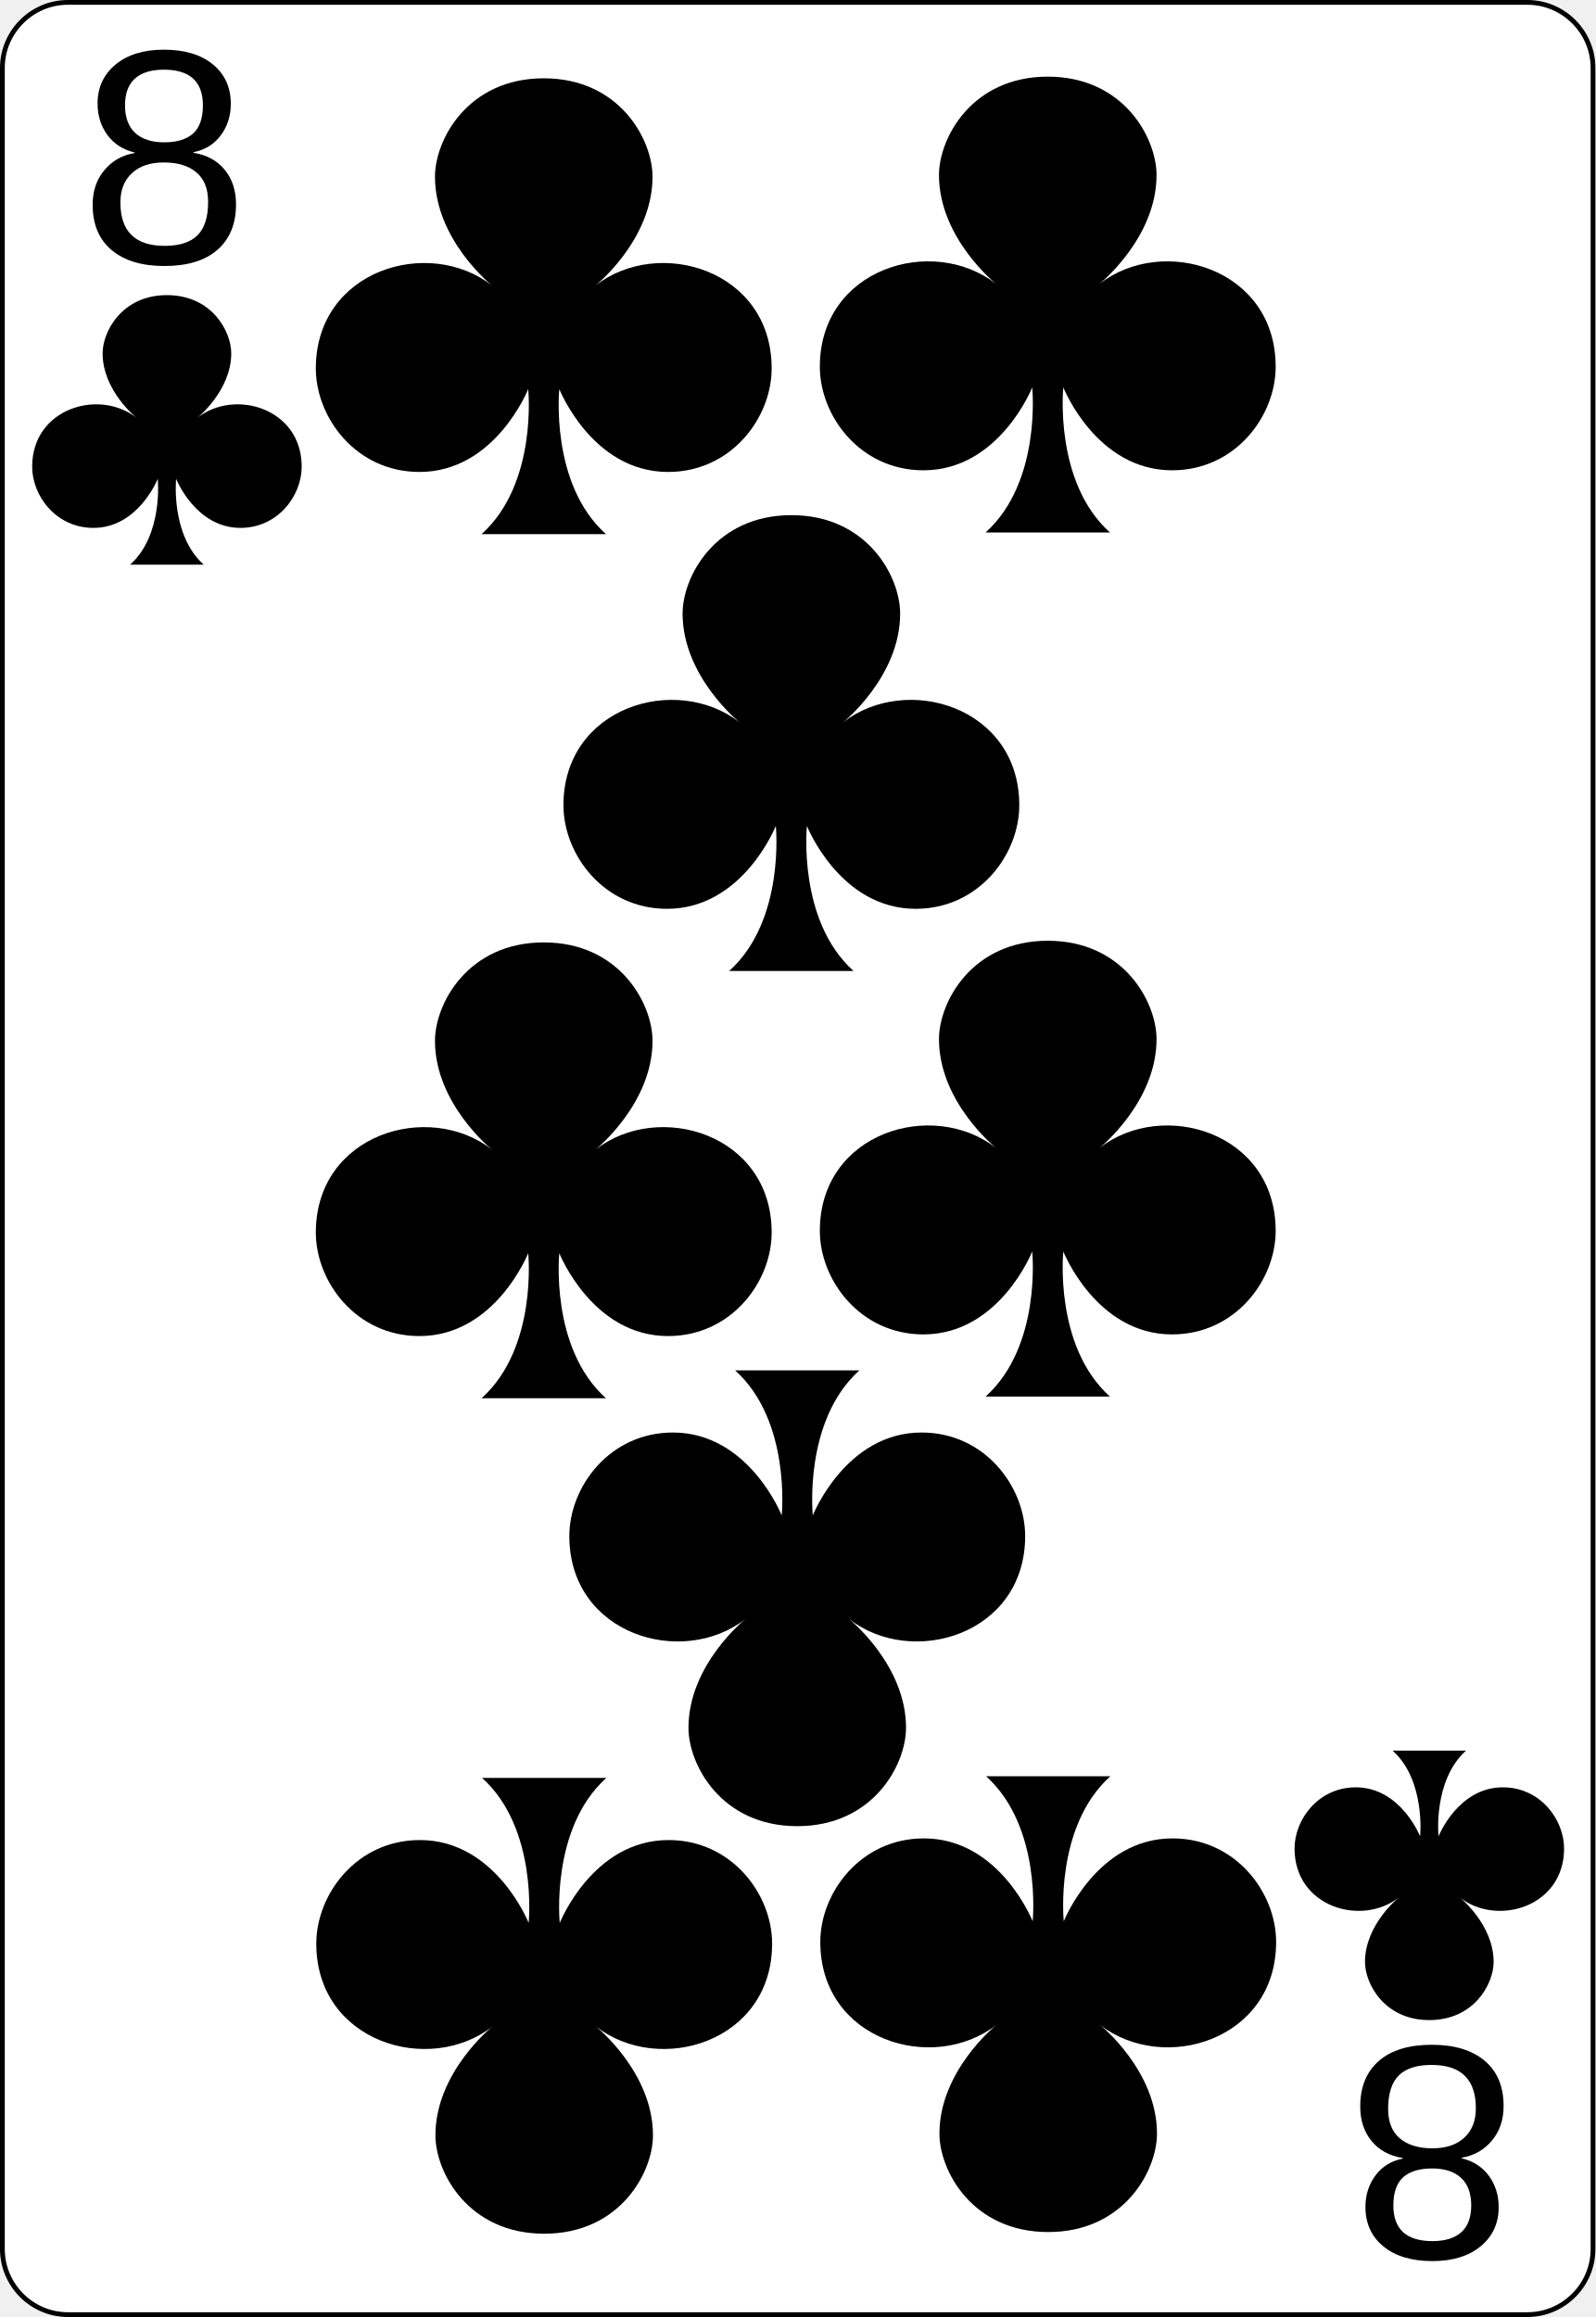
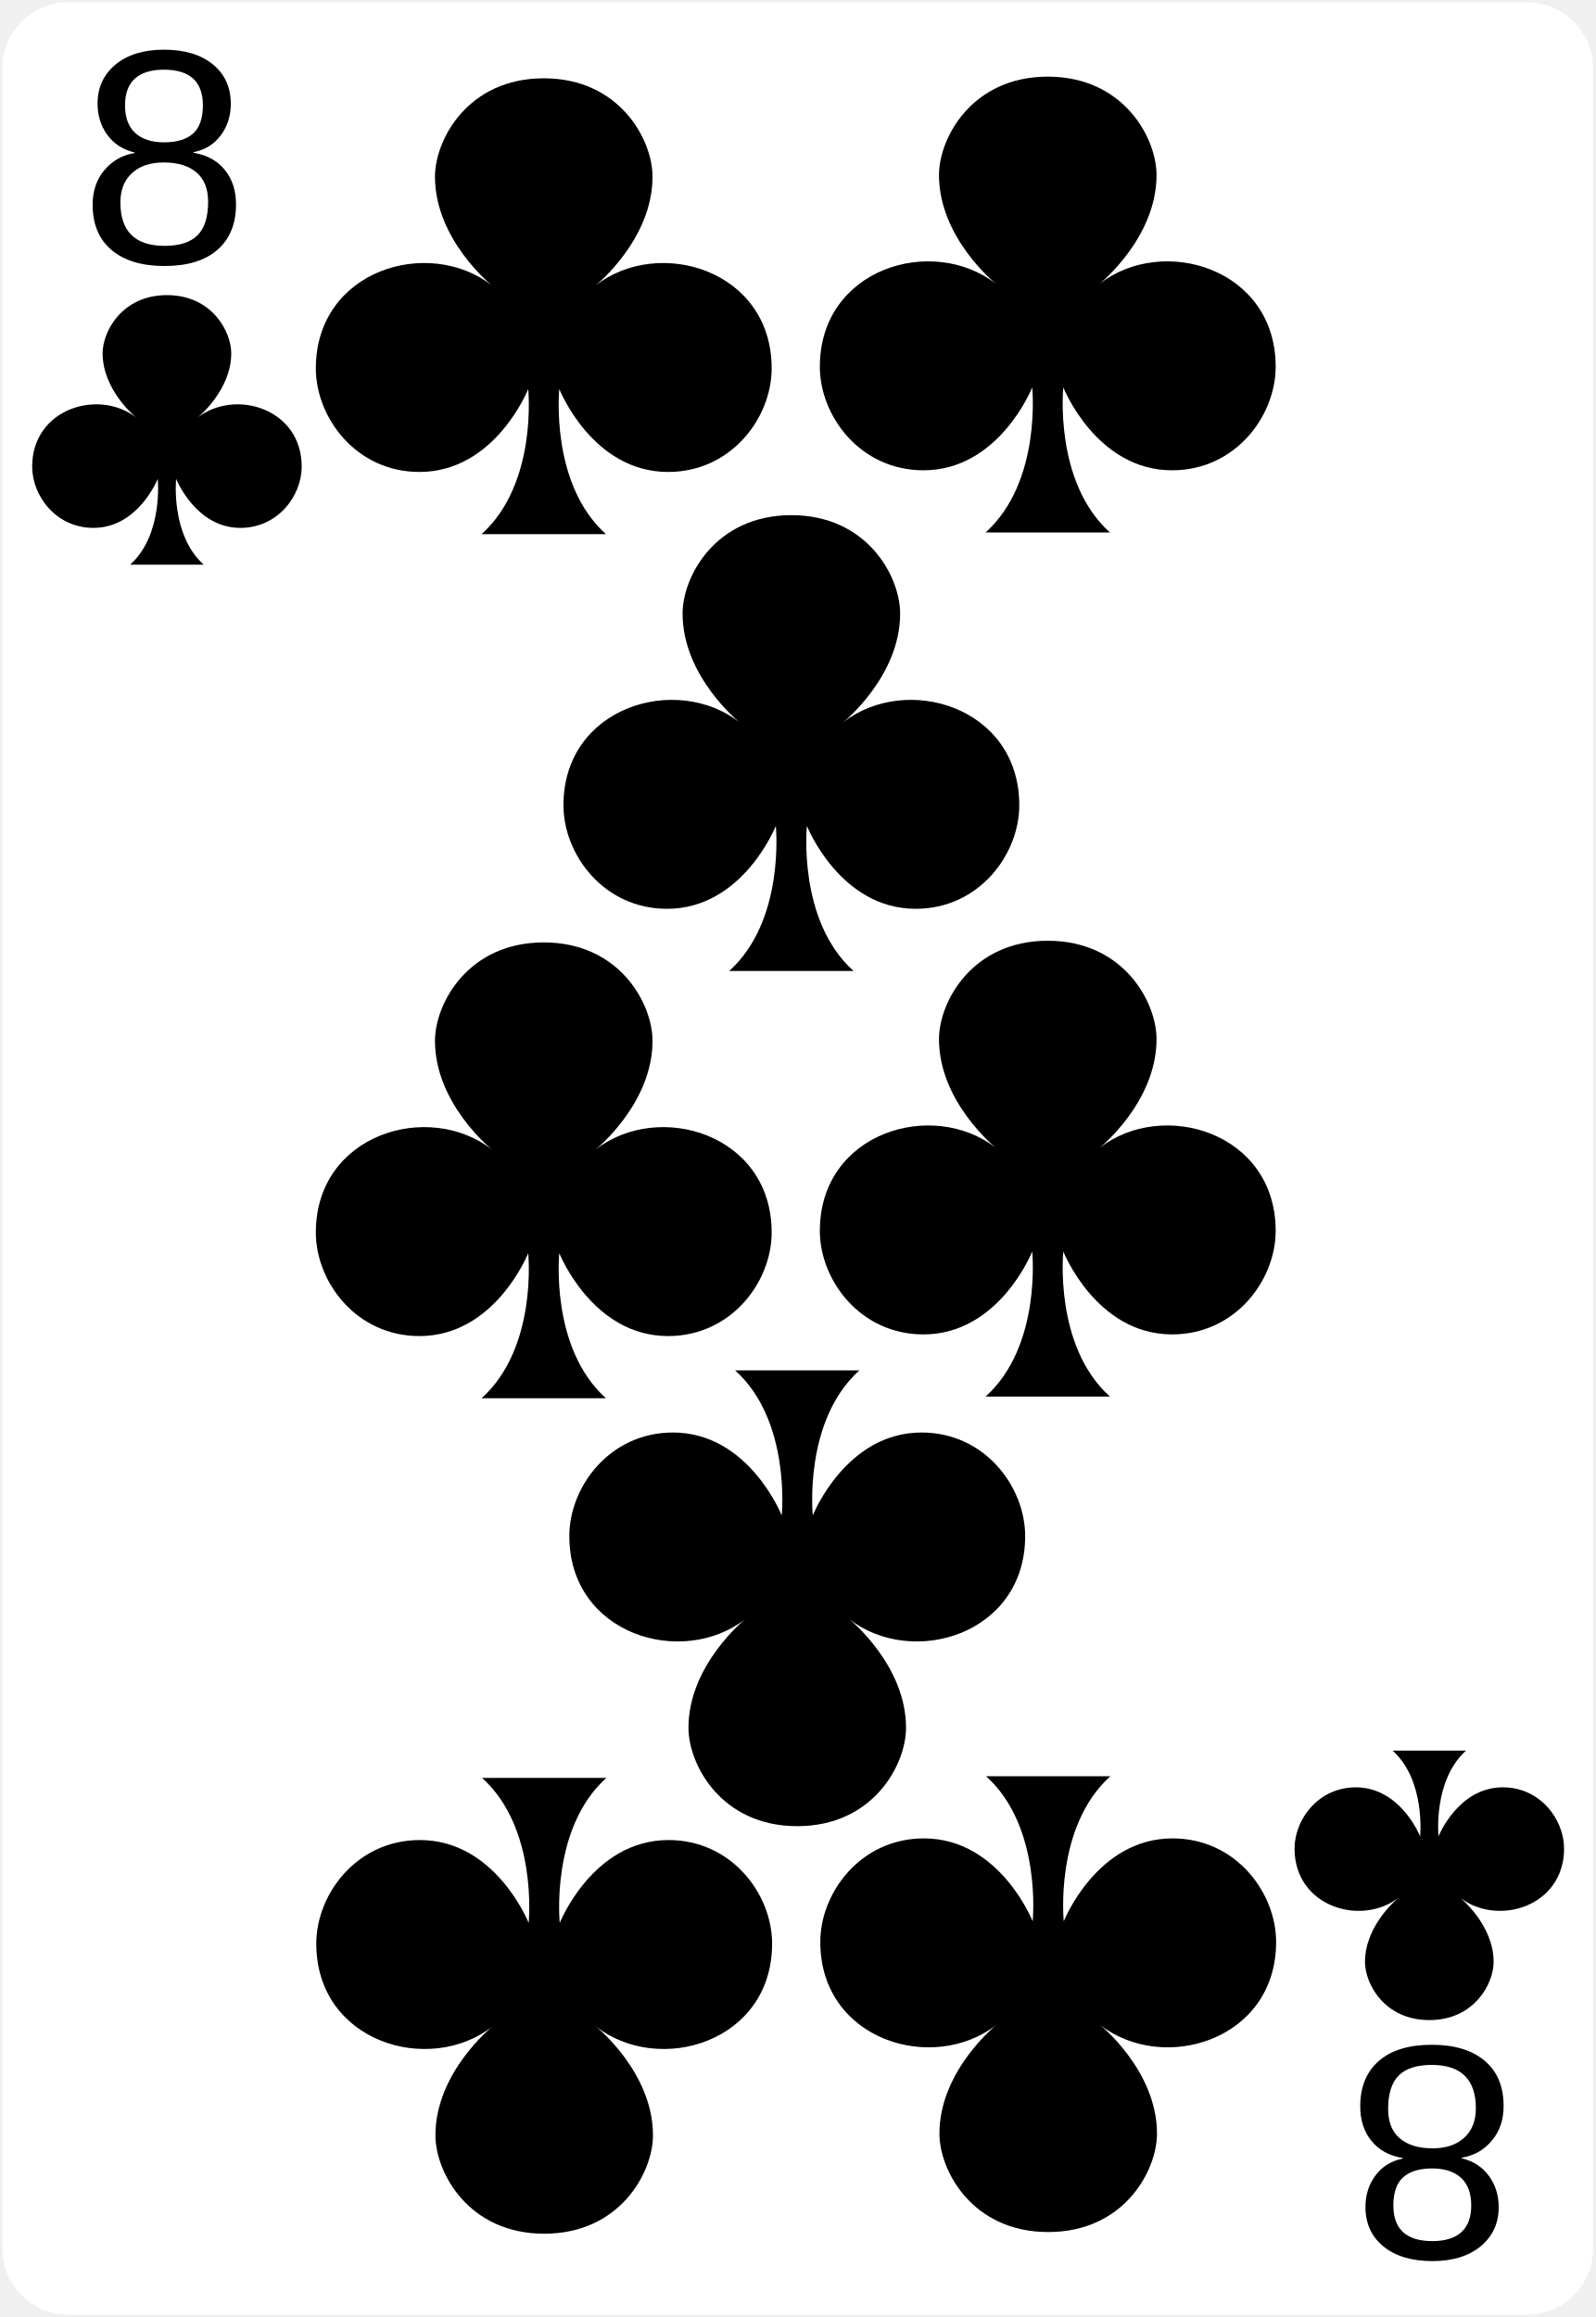
<svg xmlns="http://www.w3.org/2000/svg" xmlns:xlink="http://www.w3.org/1999/xlink" width="167.087pt" height="242.667pt" viewBox="0 0 167.087 242.667" xml:space="preserve" id="svg2" version="1.1">
  <defs id="defs41">
    <radialGradient xlink:href="#linearGradient2984" id="radialGradient3760" cx="48.231" cy="18.138" fx="48.231" fy="18.138" r="9.5" gradientUnits="userSpaceOnUse" gradientTransform="matrix(-1.560526,0.01828294,-0.02684055,-2.290953,123.9838,58.80911)" />
    <linearGradient id="linearGradient2984">
      <stop style="stop-color:#000000;stop-opacity:1;" offset="0" id="stop2986" />
      <stop style="stop-color:#000000;stop-opacity:0.656;" offset="1" id="stop2988" />
    </linearGradient>
    <radialGradient xlink:href="#linearGradient3784" id="radialGradient3792" cx="171.487" cy="511.223" fx="171.487" fy="511.223" r="81.903" gradientTransform="matrix(1.152989,-0.6739155,0.3948202,0.6754904,-233.6326,270.4008)" gradientUnits="userSpaceOnUse" />
    <linearGradient id="linearGradient3784">
      <stop style="stop-color:#ffffff;stop-opacity:0.534;" offset="0" id="stop3786" />
      <stop style="stop-color:#000000;stop-opacity:0;" offset="1" id="stop3788" />
    </linearGradient>
    <radialGradient r="81.903" fy="511.223" fx="171.487" cy="511.223" cx="171.487" gradientTransform="matrix(1.152989,-0.6739155,0.3948202,0.6754904,-233.6326,270.4008)" gradientUnits="userSpaceOnUse" id="radialGradient3855" xlink:href="#linearGradient3784-4" />
    <linearGradient id="linearGradient3784-4">
      <stop style="stop-color:#ffffff;stop-opacity:0.519;" offset="0" id="stop3786-8" />
      <stop style="stop-color:#000000;stop-opacity:0;" offset="1" id="stop3788-6" />
    </linearGradient>
    <radialGradient r="81.903" fy="461.841" fx="181.694" cy="461.841" cx="181.694" gradientTransform="matrix(1.152989,-0.6739155,0.3948202,0.6754904,-233.6326,270.4008)" gradientUnits="userSpaceOnUse" id="radialGradient3916" xlink:href="#linearGradient3784-3" />
    <linearGradient id="linearGradient3784-3">
      <stop style="stop-color:#ffffff;stop-opacity:0.702;" offset="0" id="stop3786-86" />
      <stop style="stop-color:#000000;stop-opacity:0;" offset="1" id="stop3788-2" />
    </linearGradient>
  </defs>
-   <g id="Layer_x0020_1" style="fill-rule:nonzero;clip-rule:nonzero;stroke:#000000;stroke-miterlimit:4;">
-     <path style="fill:#FFFFFF;stroke-width:0.5;" d="M166.837,235.548c0,3.777-3.087,6.869-6.871,6.869H7.111c-3.775,0-6.861-3.092-6.861-6.869V7.12C0.25,3.343,3.336,0.25,7.111,0.25h152.855    c3.784,0,6.871,3.093,6.871,6.87v228.428z" id="path5" />
+   <g id="Layer_x0020_1" style="fill-rule:nonzero;clip-rule:nonzero;stroke:none;stroke-miterlimit:4;">
+     <path style="fill:#FFFFFF;stroke:none;" d="M166.837,235.548c0,3.777-3.087,6.869-6.871,6.869H7.111c-3.775,0-6.861-3.092-6.861-6.869V7.12C0.25,3.343,3.336,0.25,7.111,0.25h152.855    c3.784,0,6.871,3.093,6.871,6.87v228.428z" id="path5" />
    <g style="stroke:none;" id="g7">
      <g id="g9">
				
			</g>
    </g>
    <g id="g15">
			
		</g>
    <g id="g19">
			
		</g>
    <g style="stroke:none;" id="g23">
      <g id="g25">
				
			</g>
    </g>
    <g style="stroke:none;" id="g31">
      <g id="g33">
				
			</g>
    </g>
  </g>
  <text xml:space="preserve" style="font-size:32px;font-style:normal;font-weight:normal;line-height:125%;letter-spacing:0px;word-spacing:0px;fill:#000000;fill-opacity:1;stroke:none;font-family:Bitstream Vera Sans" x="8.311" y="27.548" id="text3788">
    <tspan id="tspan3790" x="8.311" y="27.548" style="font-style:normal;font-variant:normal;font-weight:normal;font-stretch:normal;font-family:Arial;-inkscape-font-specification:Arial">8</tspan>
  </text>
  <g transform="matrix(1.485651,0,0,1.485651,-54.02466,10.01807)" id="layer1-1-4">
    <path id="cl-9" d="m 50.291,22.698 c 0,0 2.375,-1.9 2.375,-4.534 0,-1.542 -1.369,-4.102 -4.534,-4.102 -3.165,0 -4.534,2.561 -4.534,4.102 0,2.634 2.375,4.534 2.375,4.534 -2.638,-2.055 -7.341,-0.652 -7.341,3.455 0,2.056 1.68,4.318 4.318,4.318 3.165,0 4.534,-3.455 4.534,-3.455 0,0 0.402,3.938 -1.943,6.046 h 5.182 c -2.345,-2.107 -1.943,-6.046 -1.943,-6.046 0,0 1.369,3.455 4.534,3.455 2.639,0 4.318,-2.263 4.318,-4.318 0,-4.107 -4.703,-5.51 -7.341,-3.455 z" style="fill:#000000" />
  </g>
  <text xml:space="preserve" style="font-size:32px;font-style:normal;font-weight:normal;line-height:125%;letter-spacing:0px;word-spacing:0px;fill:#000000;fill-opacity:1;stroke:none;font-family:Bitstream Vera Sans" x="-158.864" y="-214.467" id="text3788-8" transform="scale(-1,-1)">
    <tspan id="tspan3790-7" x="-158.864" y="-214.467" style="font-style:normal;font-variant:normal;font-weight:normal;font-stretch:normal;font-family:Arial;-inkscape-font-specification:Arial">8</tspan>
  </text>
  <g transform="matrix(-1.485651,0,0,-1.485651,221.1992,232.4618)" id="layer1-1-4-1">
    <path id="cl-9-7" d="m 50.291,22.698 c 0,0 2.375,-1.9 2.375,-4.534 0,-1.542 -1.369,-4.102 -4.534,-4.102 -3.165,0 -4.534,2.561 -4.534,4.102 0,2.634 2.375,4.534 2.375,4.534 -2.638,-2.055 -7.341,-0.652 -7.341,3.455 0,2.056 1.68,4.318 4.318,4.318 3.165,0 4.534,-3.455 4.534,-3.455 0,0 0.402,3.938 -1.943,6.046 h 5.182 c -2.345,-2.107 -1.943,-6.046 -1.943,-6.046 0,0 1.369,3.455 4.534,3.455 2.639,0 4.318,-2.263 4.318,-4.318 0,-4.107 -4.703,-5.51 -7.341,-3.455 z" style="fill:#000000" />
  </g>
  <g transform="matrix(2.512578,0,0,2.512578,-63.98839,-27.13112)" id="layer1-1-4-8">
    <path id="cl-9-8" d="m 50.291,22.698 c 0,0 2.375,-1.9 2.375,-4.534 0,-1.542 -1.369,-4.102 -4.534,-4.102 -3.165,0 -4.534,2.561 -4.534,4.102 0,2.634 2.375,4.534 2.375,4.534 -2.638,-2.055 -7.341,-0.652 -7.341,3.455 0,2.056 1.68,4.318 4.318,4.318 3.165,0 4.534,-3.455 4.534,-3.455 0,0 0.402,3.938 -1.943,6.046 h 5.182 c -2.345,-2.107 -1.943,-6.046 -1.943,-6.046 0,0 1.369,3.455 4.534,3.455 2.639,0 4.318,-2.263 4.318,-4.318 0,-4.107 -4.703,-5.51 -7.341,-3.455 z" style="fill:#000000" />
  </g>
  <g transform="matrix(-2.512578,0,0,-2.512578,177.9295,269.2751)" id="layer1-1-4-8-0">
    <path id="cl-9-8-6" d="m 50.291,22.698 c 0,0 2.375,-1.9 2.375,-4.534 0,-1.542 -1.369,-4.102 -4.534,-4.102 -3.165,0 -4.534,2.561 -4.534,4.102 0,2.634 2.375,4.534 2.375,4.534 -2.638,-2.055 -7.341,-0.652 -7.341,3.455 0,2.056 1.68,4.318 4.318,4.318 3.165,0 4.534,-3.455 4.534,-3.455 0,0 0.402,3.938 -1.943,6.046 h 5.182 c -2.345,-2.107 -1.943,-6.046 -1.943,-6.046 0,0 1.369,3.455 4.534,3.455 2.639,0 4.318,-2.263 4.318,-4.318 0,-4.107 -4.703,-5.51 -7.341,-3.455 z" style="fill:#000000" />
  </g>
  <g transform="matrix(2.512578,0,0,2.512578,-63.98839,63.36968)" id="layer1-1-4-8-2">
    <path id="cl-9-8-0" d="m 50.291,22.698 c 0,0 2.375,-1.9 2.375,-4.534 0,-1.542 -1.369,-4.102 -4.534,-4.102 -3.165,0 -4.534,2.561 -4.534,4.102 0,2.634 2.375,4.534 2.375,4.534 -2.638,-2.055 -7.341,-0.652 -7.341,3.455 0,2.056 1.68,4.318 4.318,4.318 3.165,0 4.534,-3.455 4.534,-3.455 0,0 0.402,3.938 -1.943,6.046 h 5.182 c -2.345,-2.107 -1.943,-6.046 -1.943,-6.046 0,0 1.369,3.455 4.534,3.455 2.639,0 4.318,-2.263 4.318,-4.318 0,-4.107 -4.703,-5.51 -7.341,-3.455 z" style="fill:#000000" />
  </g>
  <g transform="matrix(2.512578,0,0,2.512578,-11.20333,-27.30484)" id="layer1-1-4-8-8">
    <path id="cl-9-8-9" d="m 50.291,22.698 c 0,0 2.375,-1.9 2.375,-4.534 0,-1.542 -1.369,-4.102 -4.534,-4.102 -3.165,0 -4.534,2.561 -4.534,4.102 0,2.634 2.375,4.534 2.375,4.534 -2.638,-2.055 -7.341,-0.652 -7.341,3.455 0,2.056 1.68,4.318 4.318,4.318 3.165,0 4.534,-3.455 4.534,-3.455 0,0 0.402,3.938 -1.943,6.046 h 5.182 c -2.345,-2.107 -1.943,-6.046 -1.943,-6.046 0,0 1.369,3.455 4.534,3.455 2.639,0 4.318,-2.263 4.318,-4.318 0,-4.107 -4.703,-5.51 -7.341,-3.455 z" style="fill:#000000" />
  </g>
  <g transform="matrix(-2.512578,0,0,-2.512578,230.7146,269.1014)" id="layer1-1-4-8-0-2">
    <path id="cl-9-8-6-6" d="m 50.291,22.698 c 0,0 2.375,-1.9 2.375,-4.534 0,-1.542 -1.369,-4.102 -4.534,-4.102 -3.165,0 -4.534,2.561 -4.534,4.102 0,2.634 2.375,4.534 2.375,4.534 -2.638,-2.055 -7.341,-0.652 -7.341,3.455 0,2.056 1.68,4.318 4.318,4.318 3.165,0 4.534,-3.455 4.534,-3.455 0,0 0.402,3.938 -1.943,6.046 h 5.182 c -2.345,-2.107 -1.943,-6.046 -1.943,-6.046 0,0 1.369,3.455 4.534,3.455 2.639,0 4.318,-2.263 4.318,-4.318 0,-4.107 -4.703,-5.51 -7.341,-3.455 z" style="fill:#000000" />
  </g>
  <g transform="matrix(2.512578,0,0,2.512578,-11.20333,63.19596)" id="layer1-1-4-8-2-6">
    <path id="cl-9-8-0-4" d="m 50.291,22.698 c 0,0 2.375,-1.9 2.375,-4.534 0,-1.542 -1.369,-4.102 -4.534,-4.102 -3.165,0 -4.534,2.561 -4.534,4.102 0,2.634 2.375,4.534 2.375,4.534 -2.638,-2.055 -7.341,-0.652 -7.341,3.455 0,2.056 1.68,4.318 4.318,4.318 3.165,0 4.534,-3.455 4.534,-3.455 0,0 0.402,3.938 -1.943,6.046 h 5.182 c -2.345,-2.107 -1.943,-6.046 -1.943,-6.046 0,0 1.369,3.455 4.534,3.455 2.639,0 4.318,-2.263 4.318,-4.318 0,-4.107 -4.703,-5.51 -7.341,-3.455 z" style="fill:#000000" />
  </g>
  <g transform="matrix(2.512578,0,0,2.512578,-38.0557,18.62236)" id="layer1-1-4-8-6">
    <path id="cl-9-8-8" d="m 50.291,22.698 c 0,0 2.375,-1.9 2.375,-4.534 0,-1.542 -1.369,-4.102 -4.534,-4.102 -3.165,0 -4.534,2.561 -4.534,4.102 0,2.634 2.375,4.534 2.375,4.534 -2.638,-2.055 -7.341,-0.652 -7.341,3.455 0,2.056 1.68,4.318 4.318,4.318 3.165,0 4.534,-3.455 4.534,-3.455 0,0 0.402,3.938 -1.943,6.046 h 5.182 c -2.345,-2.107 -1.943,-6.046 -1.943,-6.046 0,0 1.369,3.455 4.534,3.455 2.639,0 4.318,-2.263 4.318,-4.318 0,-4.107 -4.703,-5.51 -7.341,-3.455 z" style="fill:#000000" />
  </g>
  <g transform="matrix(-2.512578,0,0,-2.512578,204.4313,226.5922)" id="layer1-1-4-8-6-8">
    <path id="cl-9-8-8-8" d="m 50.291,22.698 c 0,0 2.375,-1.9 2.375,-4.534 0,-1.542 -1.369,-4.102 -4.534,-4.102 -3.165,0 -4.534,2.561 -4.534,4.102 0,2.634 2.375,4.534 2.375,4.534 -2.638,-2.055 -7.341,-0.652 -7.341,3.455 0,2.056 1.68,4.318 4.318,4.318 3.165,0 4.534,-3.455 4.534,-3.455 0,0 0.402,3.938 -1.943,6.046 h 5.182 c -2.345,-2.107 -1.943,-6.046 -1.943,-6.046 0,0 1.369,3.455 4.534,3.455 2.639,0 4.318,-2.263 4.318,-4.318 0,-4.107 -4.703,-5.51 -7.341,-3.455 z" style="fill:#000000" />
  </g>
</svg>
